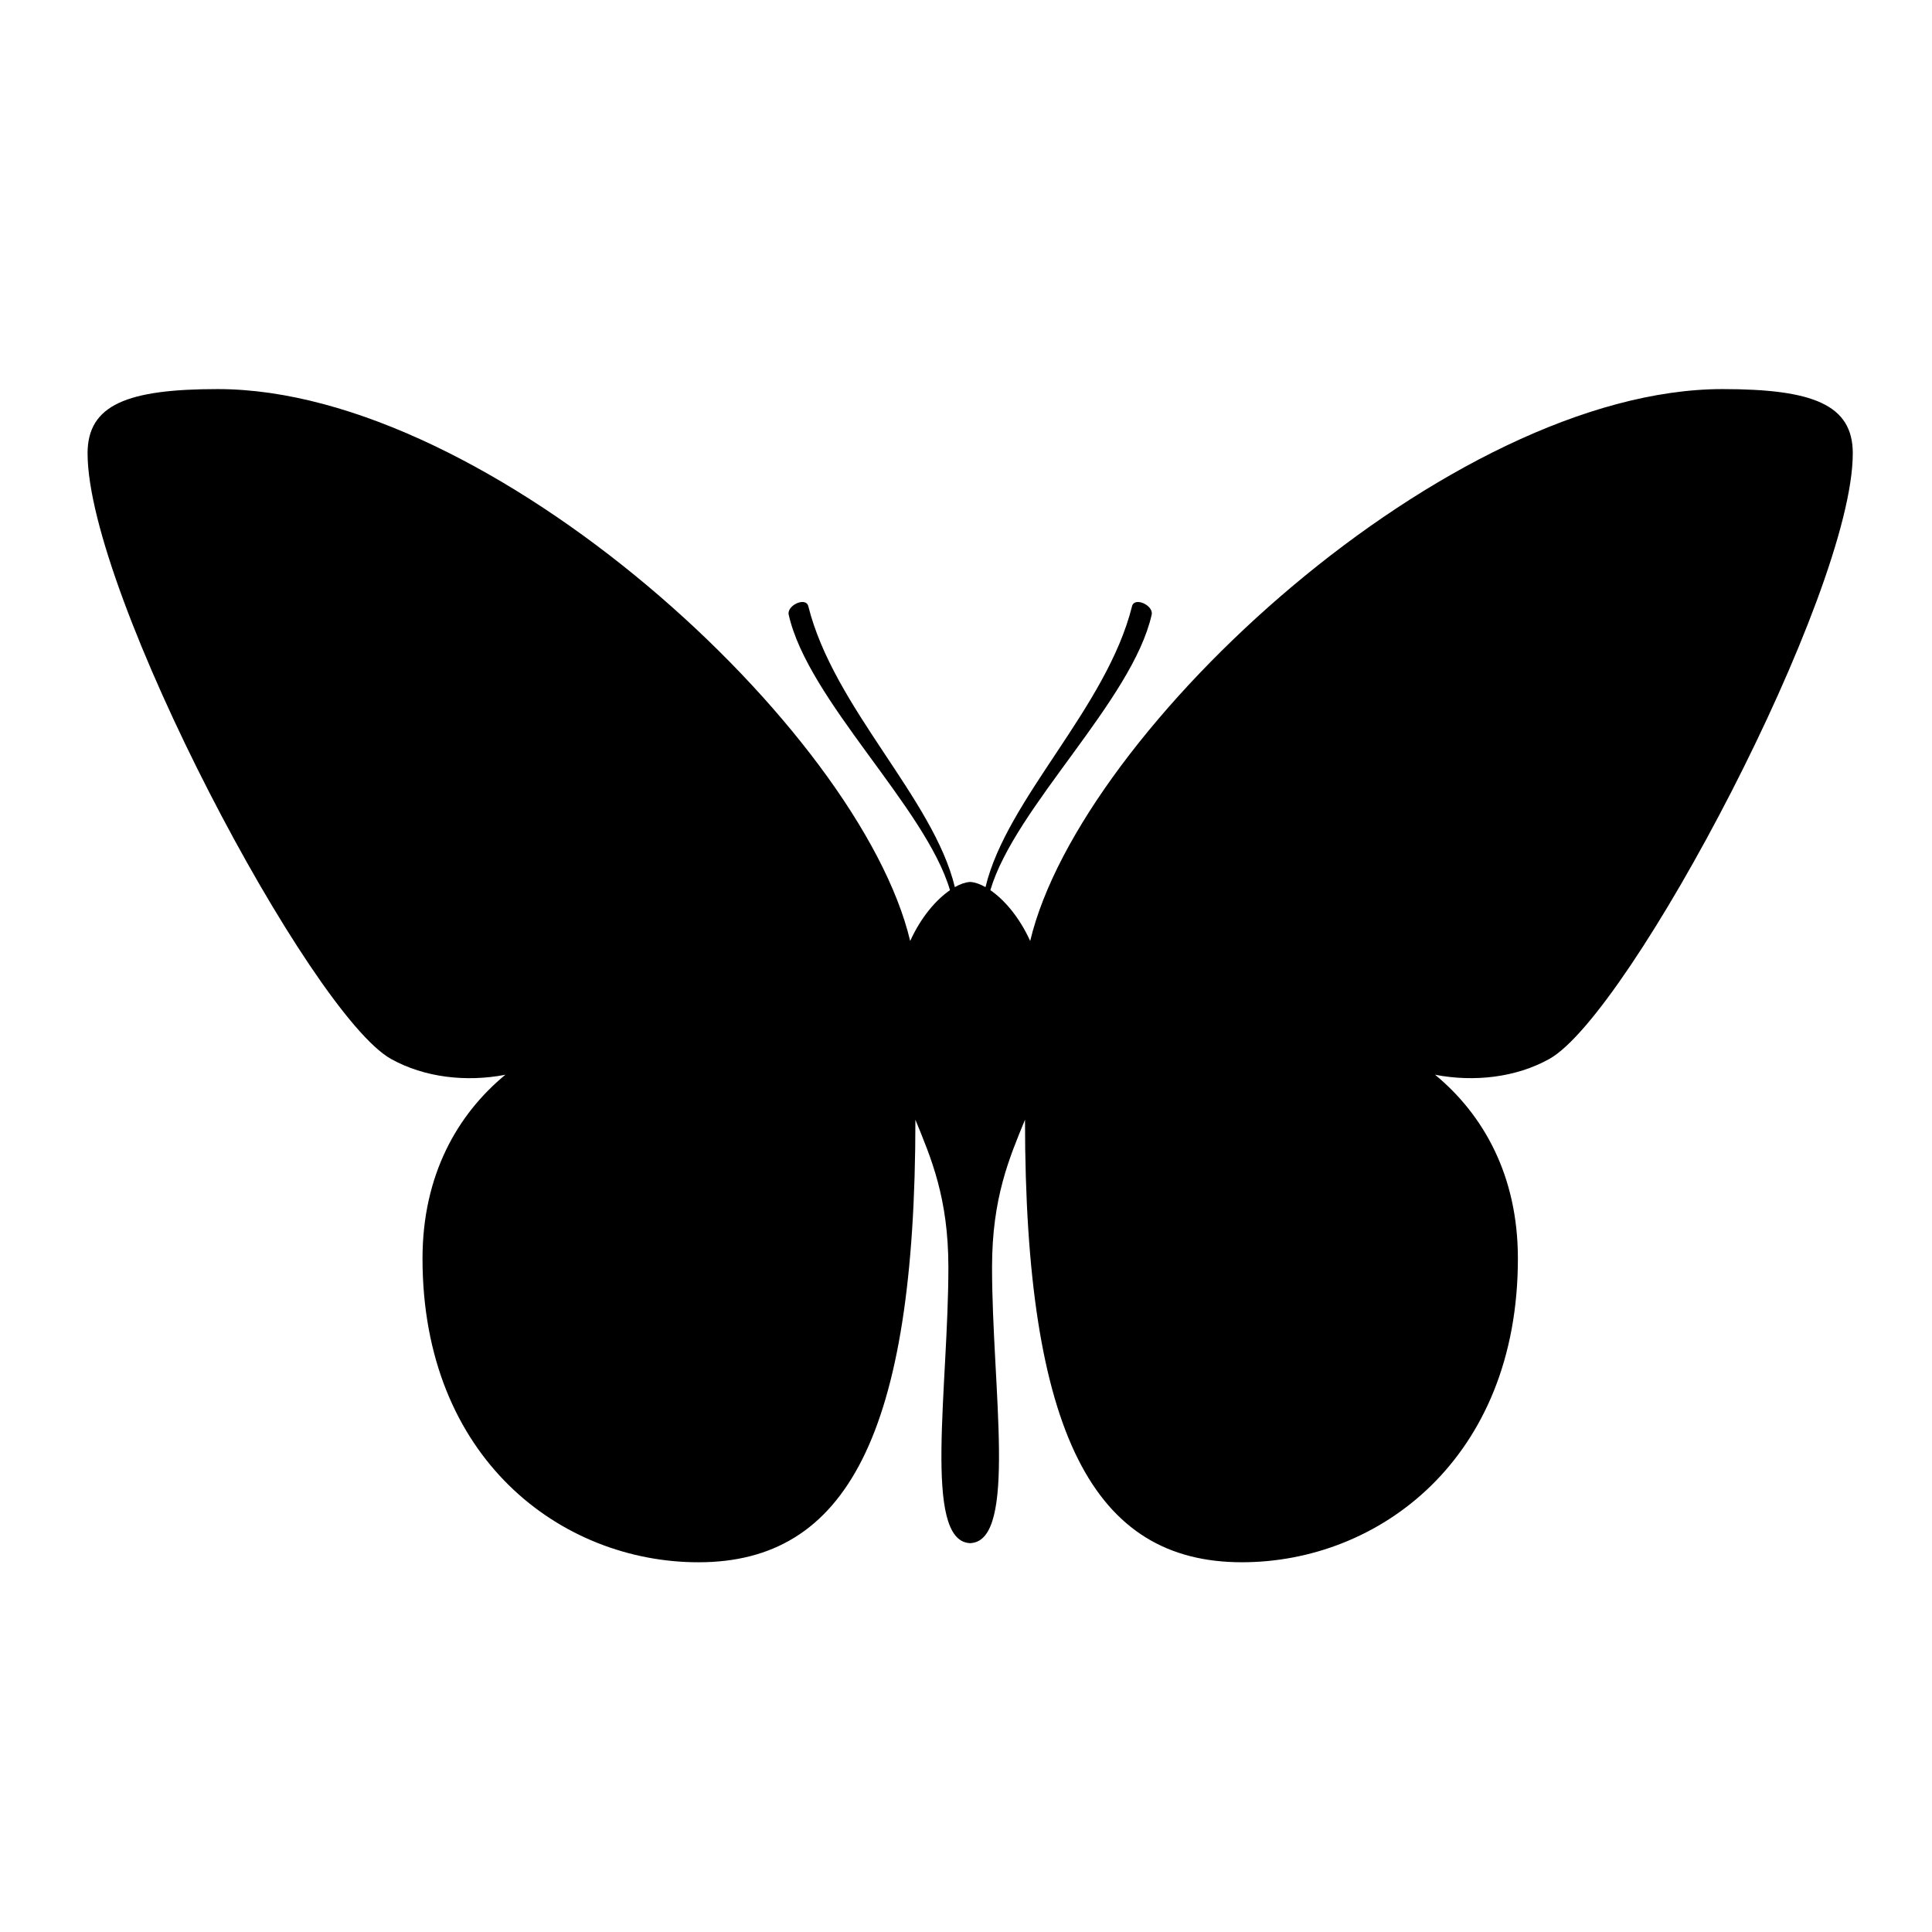
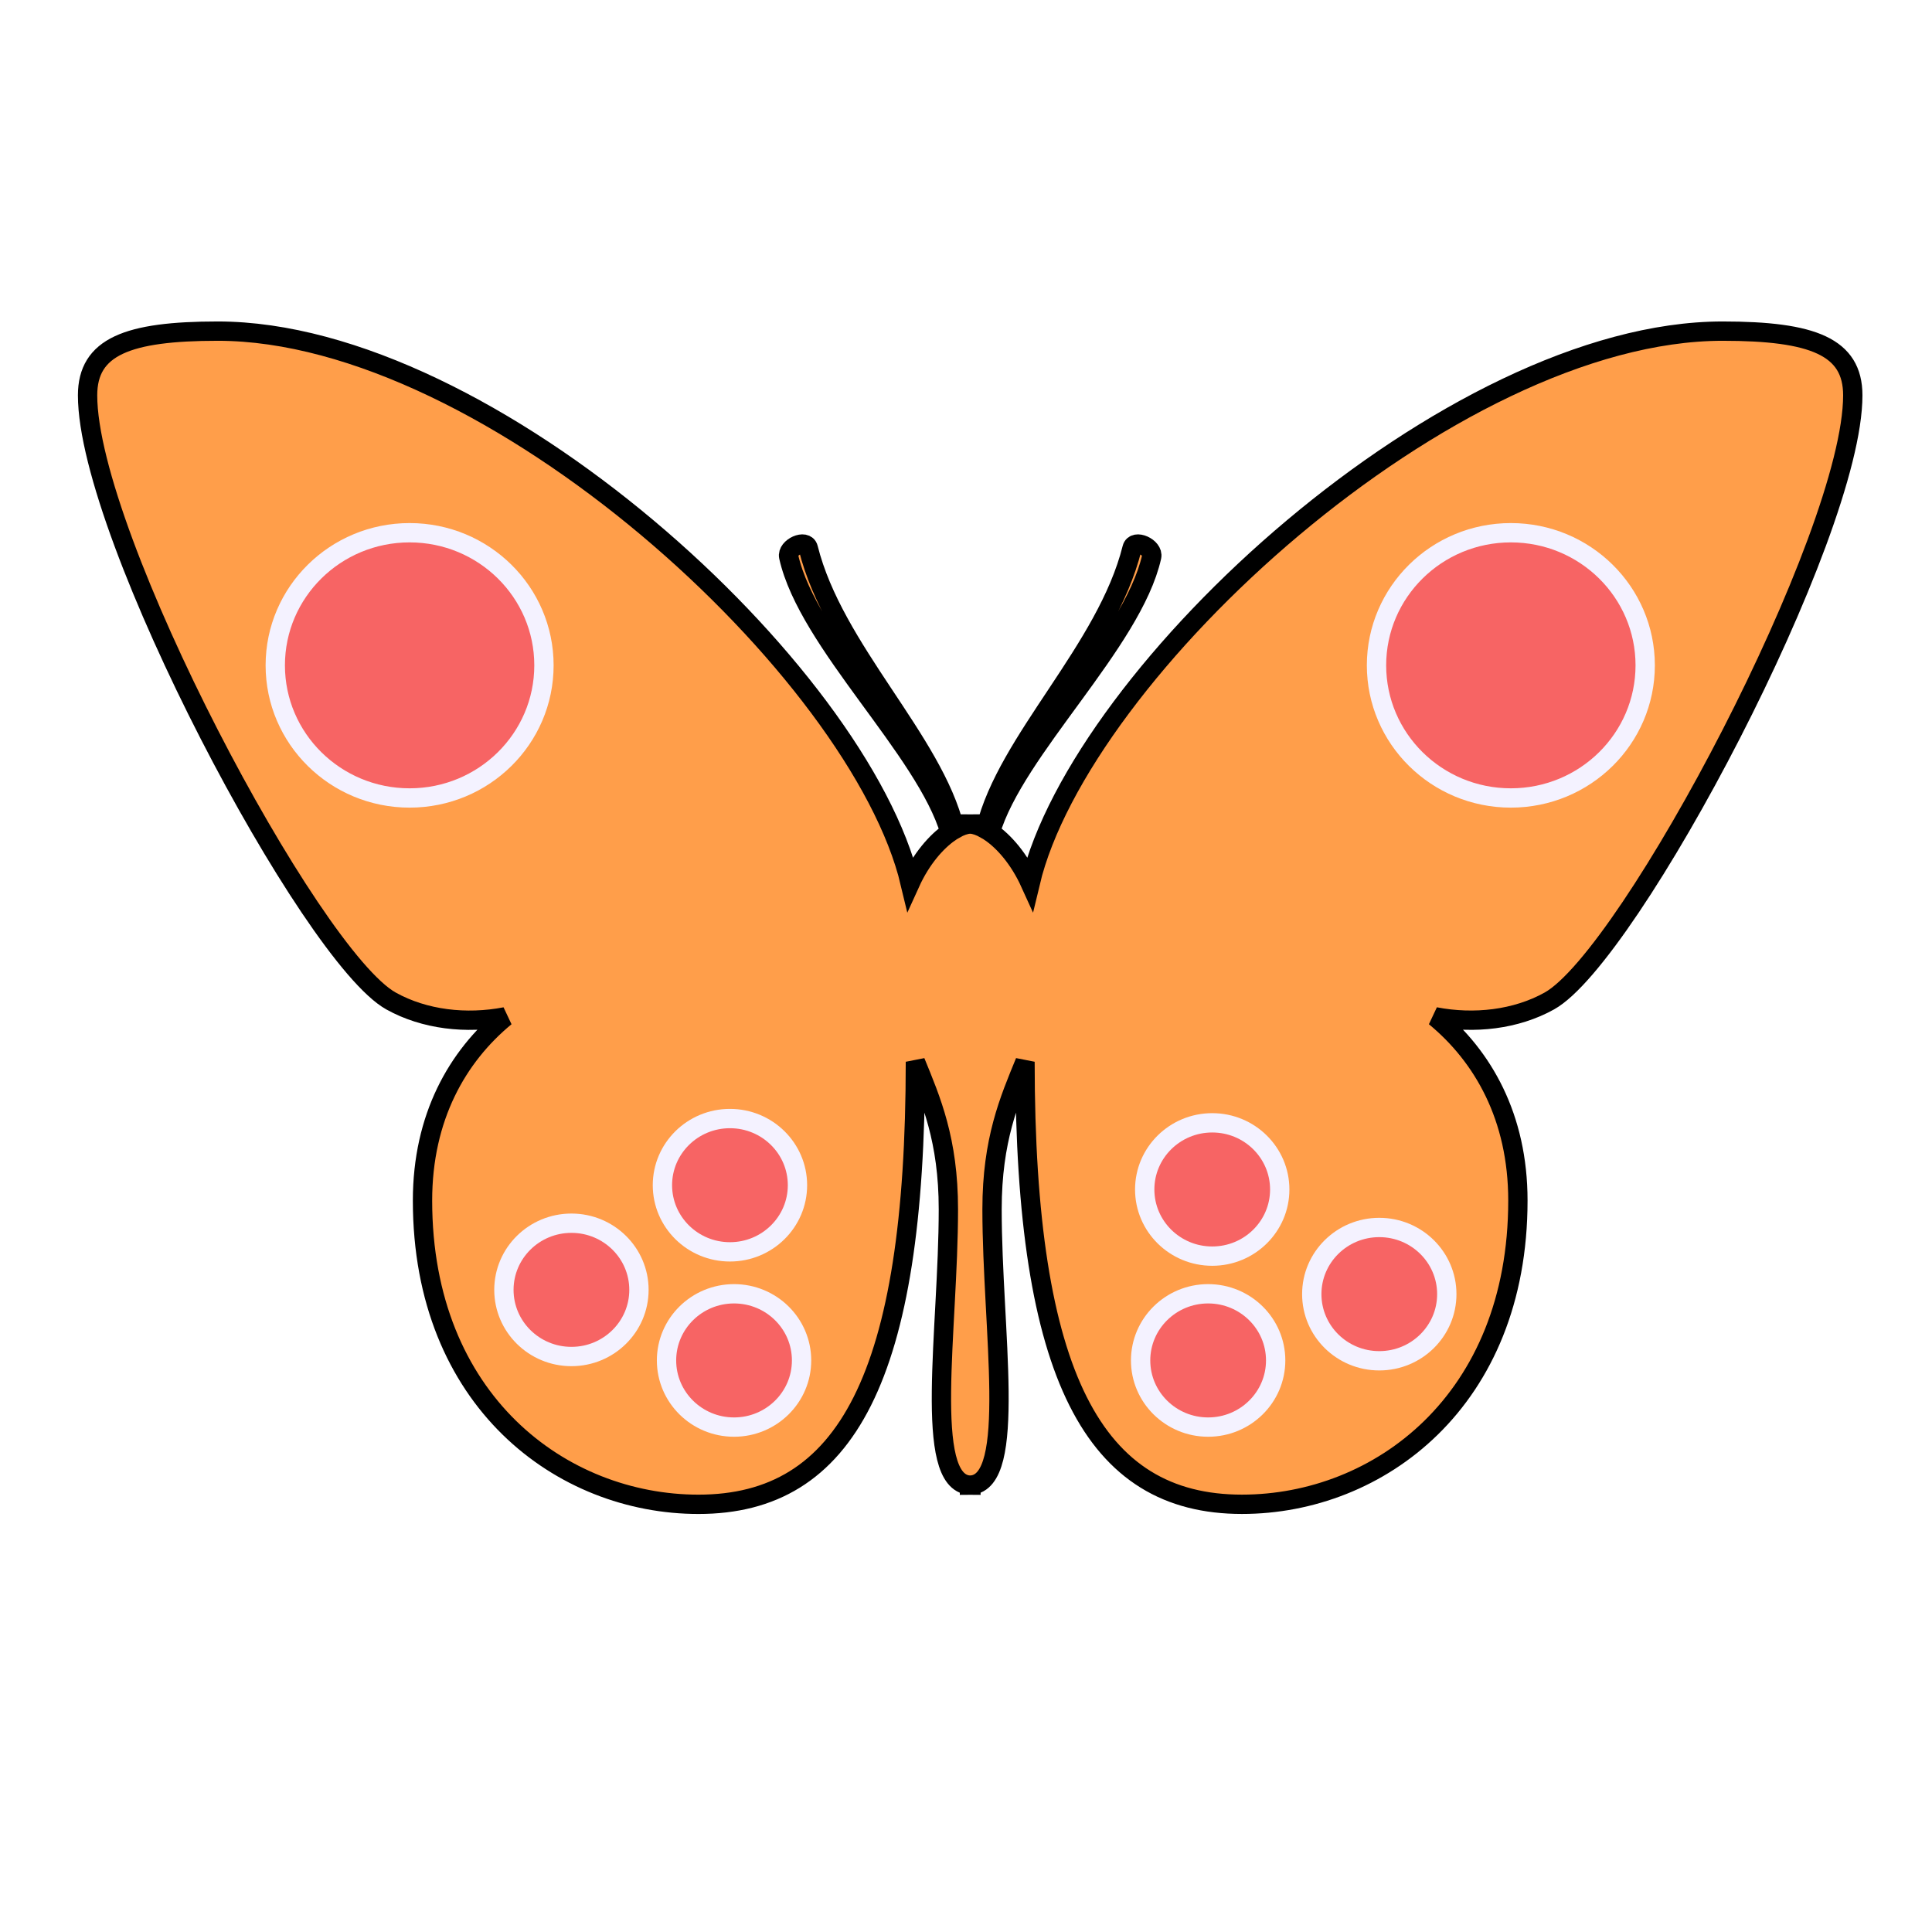
- <svg xmlns="http://www.w3.org/2000/svg" version="1.1" id="Your_Icon" x="0px" y="0px" width="100px" height="100px" viewBox="0 0 100 100" enable-background="new 0 0 100 100" xml:space="preserve">
-   <path d="M89.163,20.139c-14.103,0-33.235,17.606-35.841,28.565c-0.569-1.253-1.355-2.144-2.061-2.629  c1.26-4.288,7.351-9.814,8.349-14.258c0.109-0.484-0.89-0.941-1.015-0.442c-1.316,5.271-6.477,9.938-7.586,14.542  c-0.278-0.157-0.536-0.247-0.755-0.264v-0.003c-0.013,0-0.025,0.001-0.038,0.001c-0.013,0-0.025-0.001-0.038-0.001v0.003  c-0.219,0.017-0.477,0.106-0.755,0.264c-1.11-4.604-6.269-9.271-7.586-14.542c-0.125-0.5-1.123-0.042-1.014,0.442  c0.997,4.444,7.089,9.971,8.348,14.258c-0.705,0.486-1.491,1.376-2.06,2.629C44.506,37.745,25.373,20.139,11.27,20.139  c-4.671,0-6.737,0.809-6.737,3.324c0,7.276,11.537,29.025,15.708,31.349c1.727,0.962,3.896,1.207,5.917,0.817  c-2.485,2.049-4.289,5.194-4.289,9.513c0,10.374,7.205,15.721,14.283,15.721c7.649,0,11.229-6.597,11.229-22.906  c0.808,1.976,1.707,4.041,1.707,7.636c0,6.221-1.319,14.114,1.092,14.278v0.004c0.013,0,0.025-0.002,0.038-0.003  c0.013,0.001,0.025,0.003,0.038,0.003V79.87c2.411-0.164,1.092-8.058,1.092-14.278c0-3.595,0.897-5.66,1.706-7.636  c0,16.31,3.58,22.906,11.229,22.906c7.078,0,14.283-5.347,14.283-15.721c0-4.318-1.804-7.464-4.288-9.513  c2.02,0.39,4.188,0.145,5.915-0.817C84.363,52.487,95.9,30.738,95.9,23.462C95.9,20.947,93.834,20.139,89.163,20.139z" />
+ <svg xmlns="http://www.w3.org/2000/svg" version="1.1" x="0" y="0" width="100" height="100" viewBox="0, 0, 100, 100">
+   <g id="Livello_1">
+     <g>
+       <path d="M89.163,17.139 C75.06,17.139 55.928,34.745 53.322,45.704 C52.753,44.451 51.967,43.56 51.261,43.075 C52.521,38.787 58.612,33.261 59.61,28.817 C59.719,28.333 58.72,27.876 58.595,28.375 C57.279,33.646 52.118,38.313 51.009,42.917 C50.731,42.76 50.473,42.67 50.254,42.653 L50.254,42.65 C50.241,42.65 50.229,42.651 50.216,42.651 C50.203,42.651 50.191,42.65 50.178,42.65 L50.178,42.653 C49.959,42.67 49.701,42.759 49.423,42.917 C48.313,38.313 43.154,33.646 41.837,28.375 C41.712,27.875 40.714,28.333 40.823,28.817 C41.82,33.261 47.912,38.788 49.171,43.075 C48.466,43.561 47.68,44.451 47.111,45.704 C44.506,34.745 25.373,17.139 11.27,17.139 C6.599,17.139 4.533,17.948 4.533,20.463 C4.533,27.739 16.07,49.488 20.241,51.812 C21.968,52.774 24.137,53.019 26.158,52.629 C23.673,54.678 21.869,57.823 21.869,62.142 C21.869,72.516 29.074,77.863 36.152,77.863 C43.801,77.863 47.381,71.266 47.381,54.957 C48.189,56.933 49.088,58.998 49.088,62.593 C49.088,68.814 47.769,76.707 50.18,76.871 L50.18,76.875 C50.193,76.875 50.205,76.873 50.218,76.872 C50.231,76.873 50.243,76.875 50.256,76.875 L50.256,76.87 C52.667,76.706 51.348,68.812 51.348,62.592 C51.348,58.997 52.245,56.932 53.054,54.956 C53.054,71.266 56.634,77.862 64.283,77.862 C71.361,77.862 78.566,72.515 78.566,62.141 C78.566,57.823 76.762,54.677 74.278,52.628 C76.298,53.018 78.466,52.773 80.193,51.811 C84.363,49.487 95.9,27.738 95.9,20.462 C95.9,17.947 93.834,17.139 89.163,17.139 z" fill="#FF9E4A" />
+       <path d="M89.163,17.139 C75.06,17.139 55.928,34.745 53.322,45.704 C52.753,44.451 51.967,43.56 51.261,43.075 C52.521,38.787 58.612,33.261 59.61,28.817 C59.719,28.333 58.72,27.876 58.595,28.375 C57.279,33.646 52.118,38.313 51.009,42.917 C50.731,42.76 50.473,42.67 50.254,42.653 L50.254,42.65 C50.241,42.65 50.229,42.651 50.216,42.651 C50.203,42.651 50.191,42.65 50.178,42.65 L50.178,42.653 C49.959,42.67 49.701,42.759 49.423,42.917 C48.313,38.313 43.154,33.646 41.837,28.375 C41.712,27.875 40.714,28.333 40.823,28.817 C41.82,33.261 47.912,38.788 49.171,43.075 C48.466,43.561 47.68,44.451 47.111,45.704 C44.506,34.745 25.373,17.139 11.27,17.139 C6.599,17.139 4.533,17.948 4.533,20.463 C4.533,27.739 16.07,49.488 20.241,51.812 C21.968,52.774 24.137,53.019 26.158,52.629 C23.673,54.678 21.869,57.823 21.869,62.142 C21.869,72.516 29.074,77.863 36.152,77.863 C43.801,77.863 47.381,71.266 47.381,54.957 C48.189,56.933 49.088,58.998 49.088,62.593 C49.088,68.814 47.769,76.707 50.18,76.871 L50.18,76.875 C50.193,76.875 50.205,76.873 50.218,76.872 C50.231,76.873 50.243,76.875 50.256,76.875 L50.256,76.87 C52.667,76.706 51.348,68.812 51.348,62.592 C51.348,58.997 52.245,56.932 53.054,54.956 C53.054,71.266 56.634,77.862 64.283,77.862 C71.361,77.862 78.566,72.515 78.566,62.141 C78.566,57.823 76.762,54.677 74.278,52.628 C76.298,53.018 78.466,52.773 80.193,51.811 C84.363,49.487 95.9,27.738 95.9,20.462 C95.9,17.947 93.834,17.139 89.163,17.139 z" fill-opacity="0" stroke="#000000" stroke-width="1" />
+     </g>
+     <g>
+       <path d="M21.201,41.303 C17.361,41.303 14.248,38.23 14.248,34.438 C14.248,30.647 17.361,27.574 21.201,27.574 C25.042,27.574 28.155,30.647 28.155,34.438 C28.155,38.23 25.042,41.303 21.201,41.303 z" fill="#F76464" />
+       <path d="M21.201,41.303 C17.361,41.303 14.248,38.23 14.248,34.438 C14.248,30.647 17.361,27.574 21.201,27.574 C25.042,27.574 28.155,30.647 28.155,34.438 C28.155,38.23 25.042,41.303 21.201,41.303 z" fill-opacity="0" stroke="#F4F2FF" stroke-width="1" />
+     </g>
+     <g>
+       <path d="M78.201,41.303 C74.361,41.303 71.248,38.23 71.248,34.438 C71.248,30.647 74.361,27.574 78.201,27.574 C82.042,27.574 85.155,30.647 85.155,34.438 C85.155,38.23 82.042,41.303 78.201,41.303 z" fill="#F76464" />
+       <path d="M78.201,41.303 C74.361,41.303 71.248,38.23 71.248,34.438 C71.248,30.647 74.361,27.574 78.201,27.574 C82.042,27.574 85.155,30.647 85.155,34.438 C85.155,38.23 82.042,41.303 78.201,41.303 z" fill-opacity="0" stroke="#F4F2FF" stroke-width="1" />
+     </g>
+     <g>
+       <path d="M62.745,65.017 C60.814,65.017 59.25,63.472 59.25,61.567 C59.25,59.662 60.814,58.117 62.745,58.117 C64.675,58.117 66.239,59.662 66.239,61.567 C66.239,63.472 64.675,65.017 62.745,65.017 z" fill="#F76464" />
+       <path d="M62.745,65.017 C60.814,65.017 59.25,63.472 59.25,61.567 C59.25,59.662 60.814,58.117 62.745,58.117 C64.675,58.117 66.239,59.662 66.239,61.567 C66.239,63.472 64.675,65.017 62.745,65.017 z" fill-opacity="0" stroke="#F4F2FF" stroke-width="1" />
+     </g>
+     <g>
+       <path d="M62.533,73.866 C60.603,73.866 59.038,72.321 59.038,70.416 C59.038,68.511 60.603,66.966 62.533,66.966 C64.463,66.966 66.028,68.511 66.028,70.416 C66.028,72.321 64.463,73.866 62.533,73.866 z" fill="#F76464" />
+       <path d="M62.533,73.866 C60.603,73.866 59.038,72.321 59.038,70.416 C59.038,68.511 60.603,66.966 62.533,66.966 C64.463,66.966 66.028,68.511 66.028,70.416 C66.028,72.321 64.463,73.866 62.533,73.866 z" fill-opacity="0" stroke="#F4F2FF" stroke-width="1" />
+     </g>
+     <g>
+       <path d="M71.391,70.434 C69.461,70.434 67.897,68.89 67.897,66.984 C67.897,65.079 69.461,63.534 71.391,63.534 C73.322,63.534 74.886,65.079 74.886,66.984 C74.886,68.89 73.322,70.434 71.391,70.434 z" fill="#F76464" />
+       <path d="M71.391,70.434 C69.461,70.434 67.897,68.89 67.897,66.984 C67.897,65.079 69.461,63.534 71.391,63.534 C73.322,63.534 74.886,65.079 74.886,66.984 C74.886,68.89 73.322,70.434 71.391,70.434 z" fill-opacity="0" stroke="#F4F2FF" stroke-width="1" />
+     </g>
+     <g>
+       <path d="M37.782,64.796 C39.712,64.796 41.277,63.251 41.277,61.346 C41.277,59.44 39.712,57.896 37.782,57.896 C35.852,57.896 34.287,59.44 34.287,61.346 C34.287,63.251 35.852,64.796 37.782,64.796 z" fill="#F76464" />
+       <path d="M37.782,64.796 C39.712,64.796 41.277,63.251 41.277,61.346 C41.277,59.44 39.712,57.896 37.782,57.896 C35.852,57.896 34.287,59.44 34.287,61.346 C34.287,63.251 35.852,64.796 37.782,64.796 z" fill-opacity="0" stroke="#F4F2FF" stroke-width="1" />
+     </g>
+     <g>
+       <path d="M37.994,73.866 C39.924,73.866 41.489,72.321 41.489,70.416 C41.489,68.511 39.924,66.966 37.994,66.966 C36.064,66.966 34.499,68.511 34.499,70.416 C34.499,72.321 36.064,73.866 37.994,73.866 z" fill="#F76464" />
+       <path d="M37.994,73.866 C39.924,73.866 41.489,72.321 41.489,70.416 C41.489,68.511 39.924,66.966 37.994,66.966 C36.064,66.966 34.499,68.511 34.499,70.416 C34.499,72.321 36.064,73.866 37.994,73.866 z" fill-opacity="0" stroke="#F4F2FF" stroke-width="1" />
+     </g>
+     <g>
+       <path d="M29.577,70.213 C31.507,70.213 33.072,68.668 33.072,66.763 C33.072,64.858 31.507,63.313 29.577,63.313 C27.647,63.313 26.082,64.858 26.082,66.763 C26.082,68.668 27.647,70.213 29.577,70.213 z" fill="#F76464" />
+       <path d="M29.577,70.213 C31.507,70.213 33.072,68.668 33.072,66.763 C33.072,64.858 31.507,63.313 29.577,63.313 C27.647,63.313 26.082,64.858 26.082,66.763 C26.082,68.668 27.647,70.213 29.577,70.213 z" fill-opacity="0" stroke="#F4F2FF" stroke-width="1" />
+     </g>
+   </g>
</svg>
